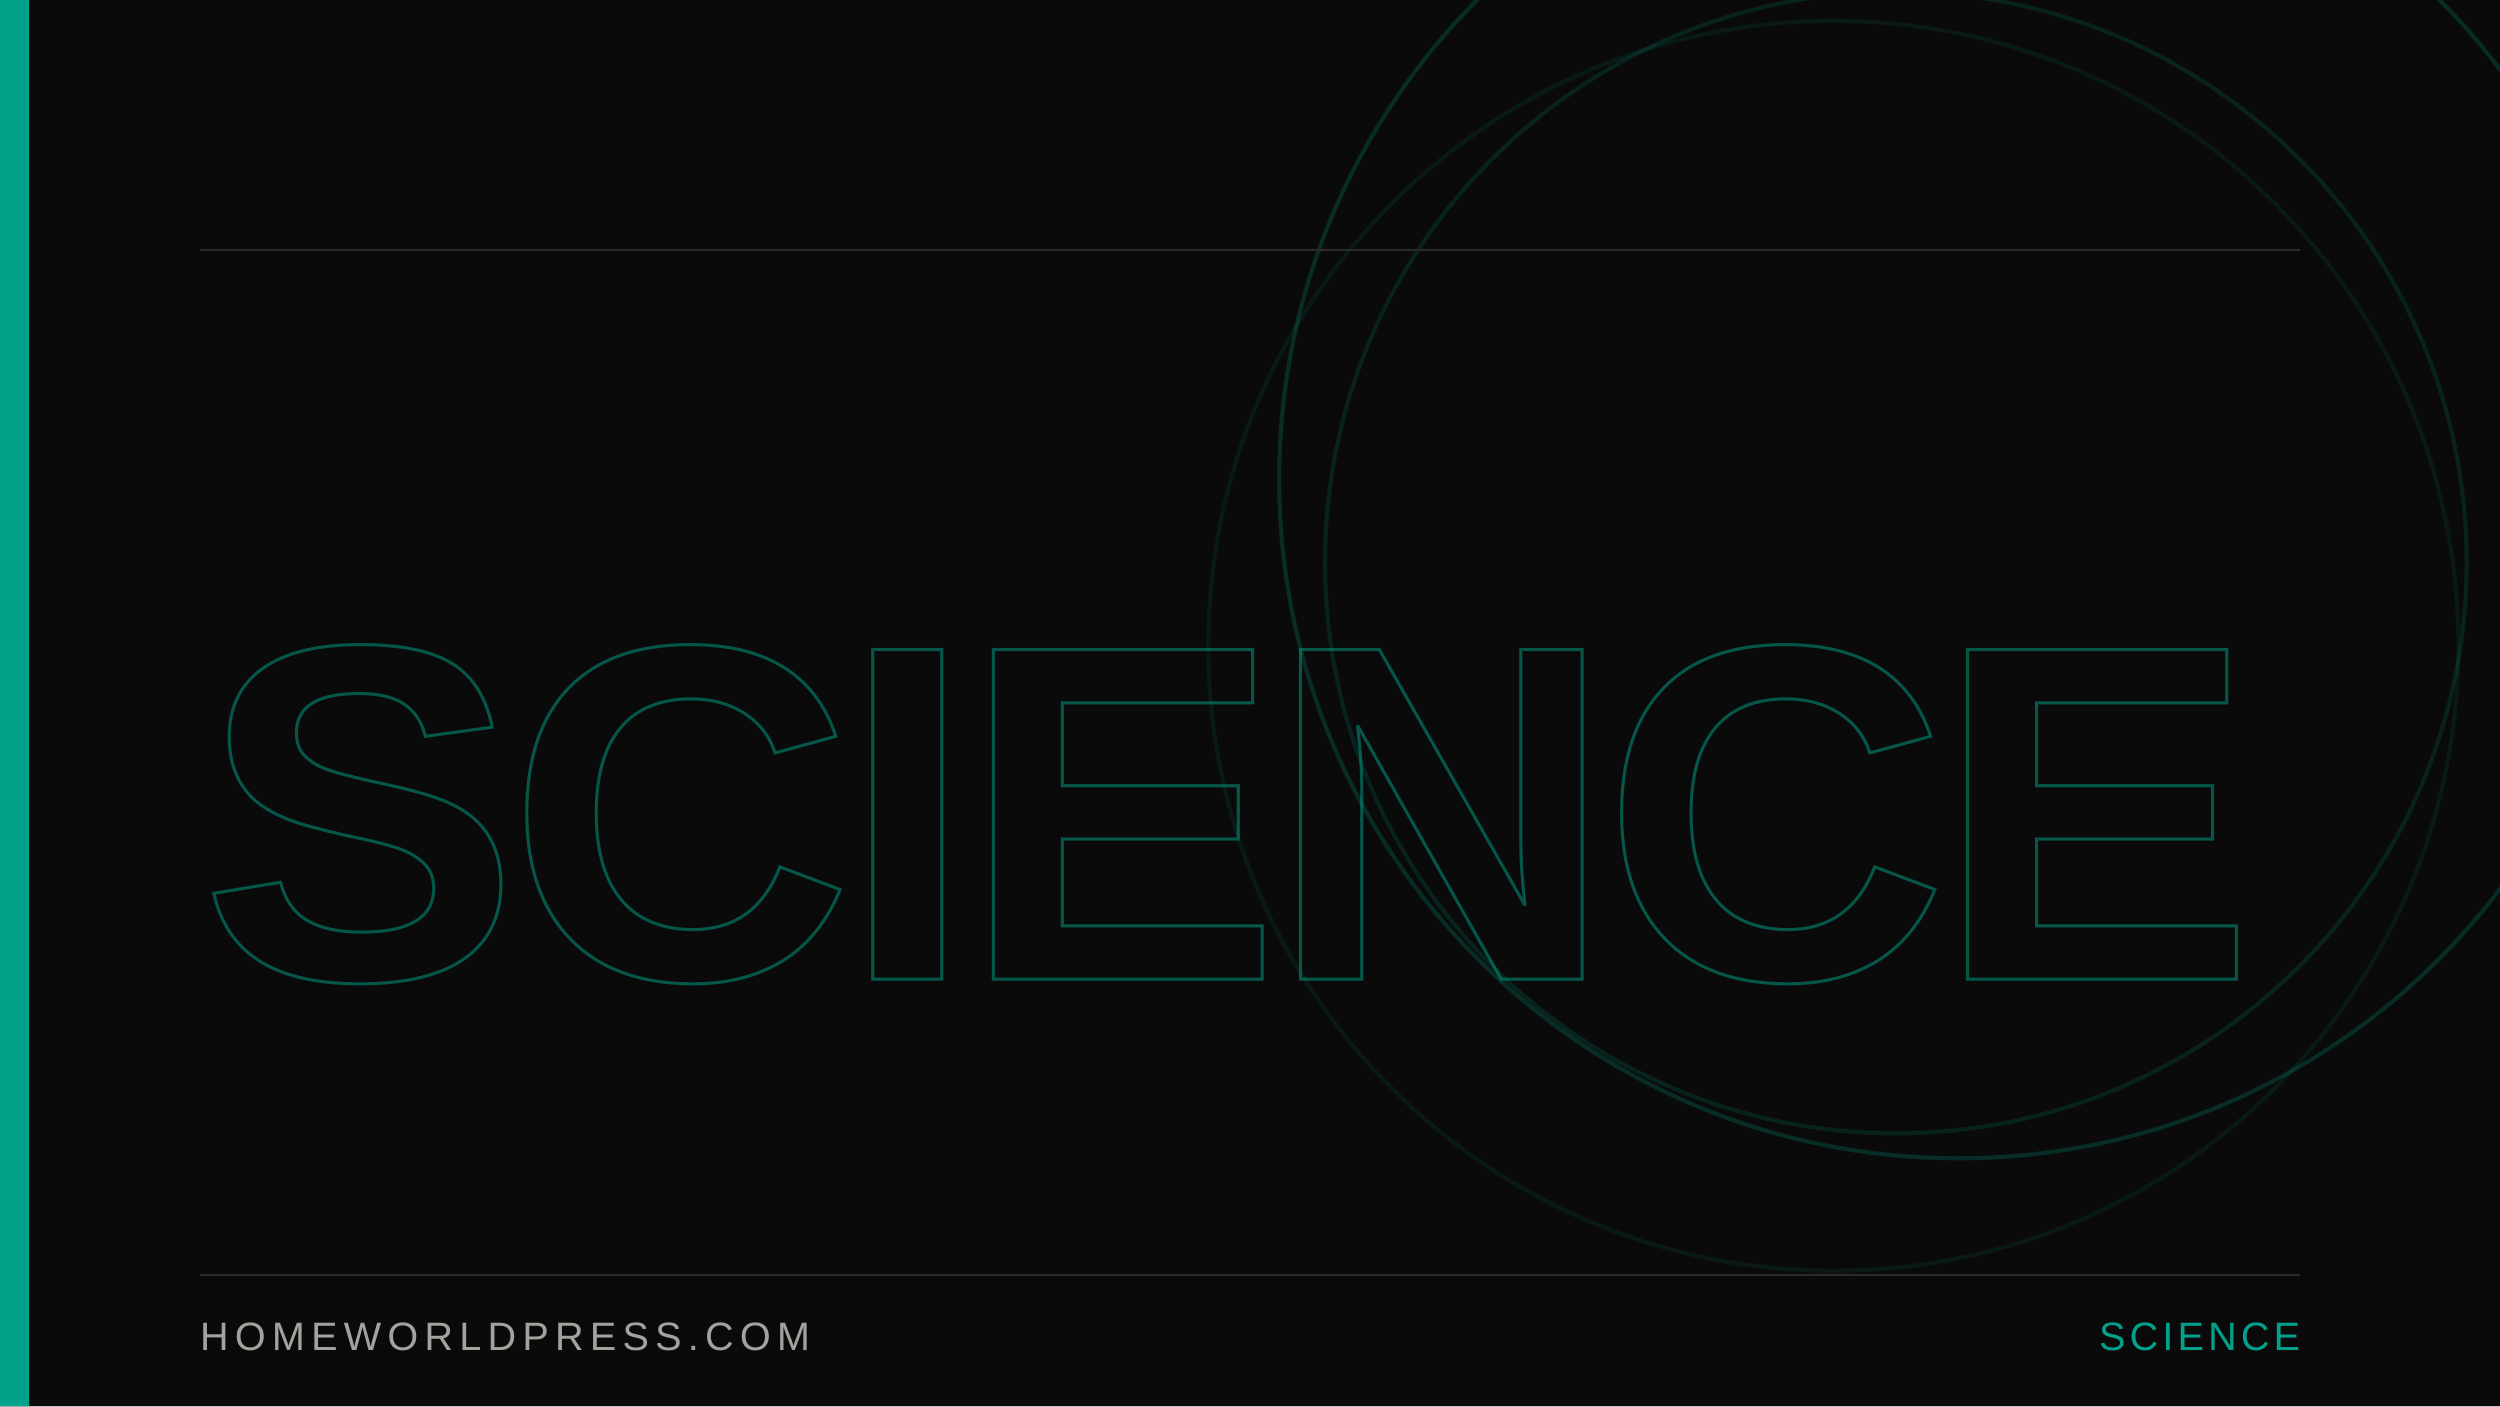
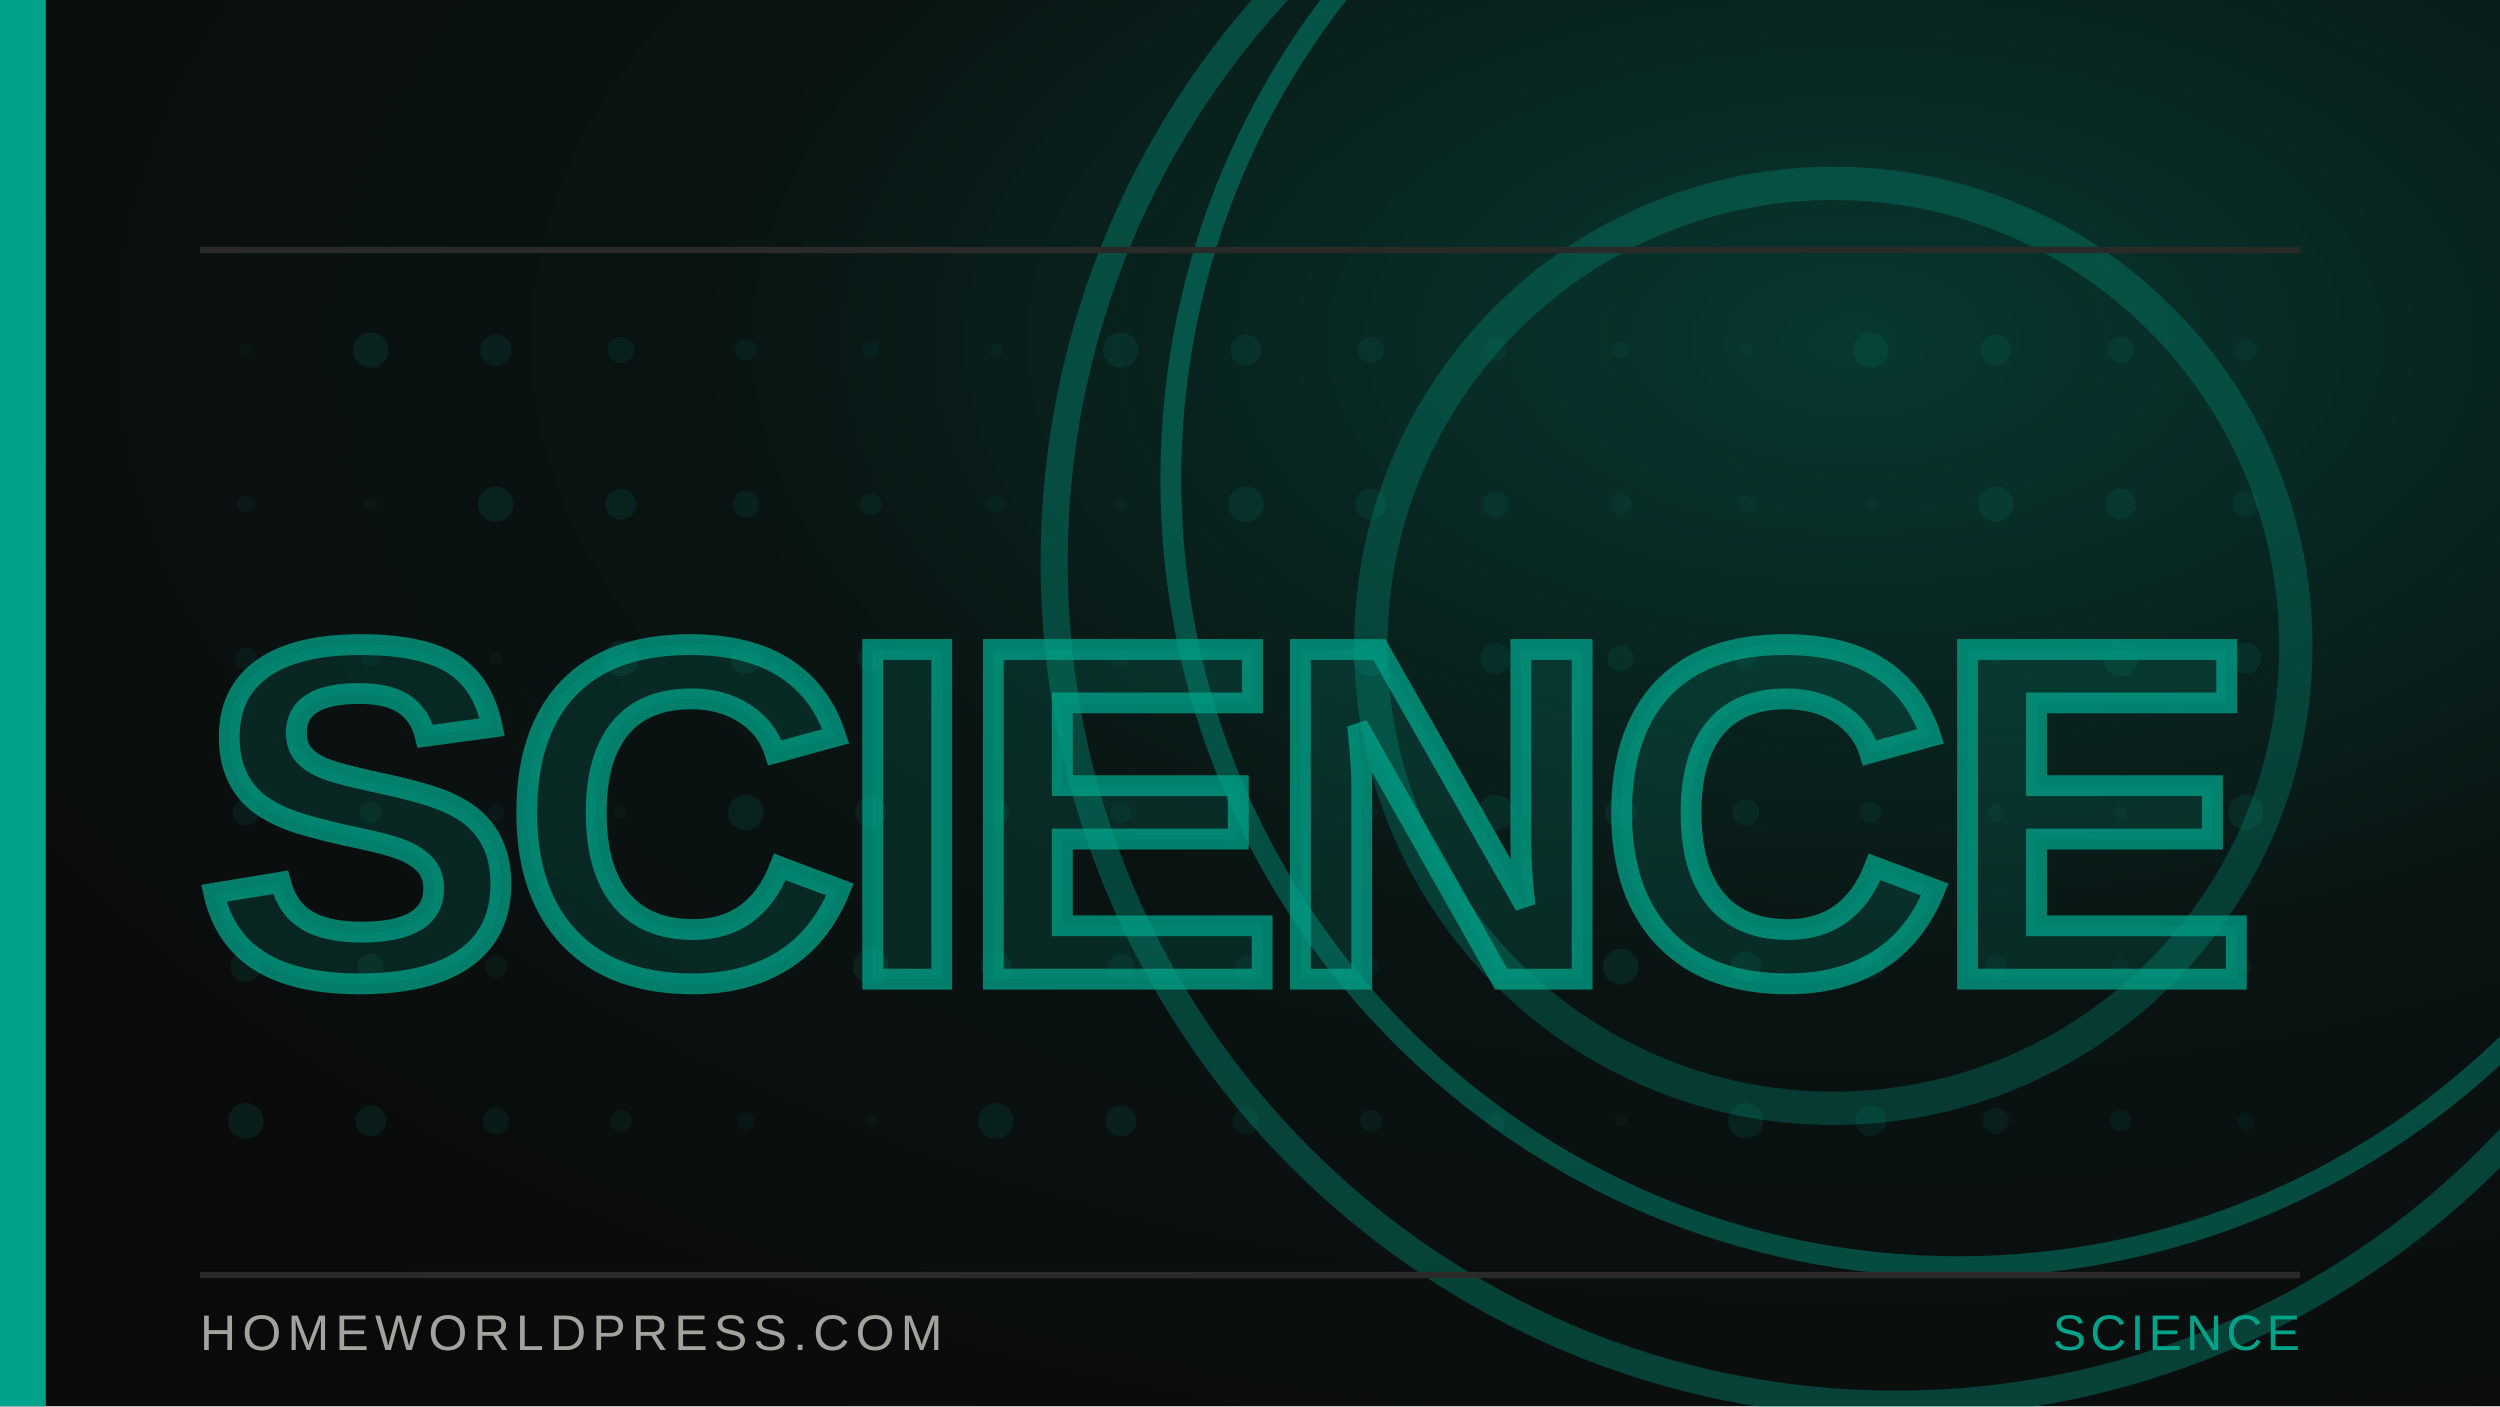
<svg xmlns="http://www.w3.org/2000/svg" width="1200" height="675" viewBox="0 0 1200 675" role="img">
+   <defs>
+     <radialGradient id="brilho" cx="0.74" cy="0.24" r="0.9">
+       <stop offset="0" stop-color="#00A389" stop-opacity="0.3" />
+       <stop offset="0.5" stop-color="#00A389" stop-opacity="0.07" />
+       <stop offset="1" stop-color="#00A389" stop-opacity="0" />
+     </radialGradient>
+   </defs>
  <rect width="1200" height="675" fill="#0A0A0A" />
-   <text x="96" y="470" font-family="Helvetica Neue, Arial, sans-serif" font-size="230" font-weight="700" fill="none" stroke="#00A389" stroke-width="1.5" opacity="0.5" letter-spacing="-6">SCIENCE</text>
-   <circle cx="940" cy="230" r="326" fill="none" stroke="#00A389" stroke-width="2" opacity="0.22" />
-   <circle cx="910" cy="270" r="274" fill="none" stroke="#00A389" stroke-width="2" opacity="0.16" />
-   <circle cx="880" cy="310" r="300" fill="none" stroke="#00A389" stroke-width="2" opacity="0.1" />
-   <rect x="0" y="0" width="14" height="675" fill="#00A389" />
-   <line x1="96" y1="120" x2="1104" y2="120" stroke="#2A2A28" stroke-width="1" />
-   <line x1="96" y1="612" x2="1104" y2="612" stroke="#2A2A28" stroke-width="1" />
-   <text x="96" y="648" font-family="Helvetica Neue, Arial, sans-serif" font-size="19" fill="#A3A39E" letter-spacing="3">HOMEWORLDPRESS.COM</text>
-   <text x="1104" y="648" text-anchor="end" font-family="Helvetica Neue, Arial, sans-serif" font-size="19" fill="#00A389" letter-spacing="2">SCIENCE</text>
+   <rect width="1200" height="675" fill="url(#brilho)" />
+   <circle cx="118" cy="168" r="3" fill="#00A389" opacity="0.05" />
+   <circle cx="178" cy="168" r="8.5" fill="#00A389" opacity="0.12" />
+   <circle cx="238" cy="168" r="7.4" fill="#00A389" opacity="0.106" />
+   <circle cx="298" cy="168" r="6.3" fill="#00A389" opacity="0.092" />
+   <circle cx="358" cy="168" r="5.2" fill="#00A389" opacity="0.078" />
+   <circle cx="418" cy="168" r="4.1" fill="#00A389" opacity="0.064" />
+   <circle cx="478" cy="168" r="3" fill="#00A389" opacity="0.05" />
+   <circle cx="538" cy="168" r="8.5" fill="#00A389" opacity="0.12" />
+   <circle cx="598" cy="168" r="7.4" fill="#00A389" opacity="0.106" />
+   <circle cx="658" cy="168" r="6.3" fill="#00A389" opacity="0.092" />
+   <circle cx="718" cy="168" r="5.2" fill="#00A389" opacity="0.078" />
+   <circle cx="778" cy="168" r="4.1" fill="#00A389" opacity="0.064" />
+   <circle cx="838" cy="168" r="3" fill="#00A389" opacity="0.05" />
+   <circle cx="898" cy="168" r="8.5" fill="#00A389" opacity="0.12" />
+   <circle cx="958" cy="168" r="7.4" fill="#00A389" opacity="0.106" />
+   <circle cx="1018" cy="168" r="6.3" fill="#00A389" opacity="0.092" />
+   <circle cx="1078" cy="168" r="5.2" fill="#00A389" opacity="0.078" />
+   <circle cx="118" cy="242" r="4.1" fill="#00A389" opacity="0.064" />
+   <circle cx="178" cy="242" r="3" fill="#00A389" opacity="0.05" />
+   <circle cx="238" cy="242" r="8.5" fill="#00A389" opacity="0.12" />
+   <circle cx="298" cy="242" r="7.4" fill="#00A389" opacity="0.106" />
+   <circle cx="358" cy="242" r="6.3" fill="#00A389" opacity="0.092" />
+   <circle cx="418" cy="242" r="5.2" fill="#00A389" opacity="0.078" />
+   <circle cx="478" cy="242" r="4.1" fill="#00A389" opacity="0.064" />
+   <circle cx="538" cy="242" r="3" fill="#00A389" opacity="0.05" />
+   <circle cx="598" cy="242" r="8.5" fill="#00A389" opacity="0.12" />
+   <circle cx="658" cy="242" r="7.4" fill="#00A389" opacity="0.106" />
+   <circle cx="718" cy="242" r="6.3" fill="#00A389" opacity="0.092" />
+   <circle cx="778" cy="242" r="5.2" fill="#00A389" opacity="0.078" />
+   <circle cx="838" cy="242" r="4.1" fill="#00A389" opacity="0.064" />
+   <circle cx="898" cy="242" r="3" fill="#00A389" opacity="0.05" />
+   <circle cx="958" cy="242" r="8.5" fill="#00A389" opacity="0.12" />
+   <circle cx="1018" cy="242" r="7.4" fill="#00A389" opacity="0.106" />
+   <circle cx="1078" cy="242" r="6.3" fill="#00A389" opacity="0.092" />
+   <circle cx="118" cy="316" r="5.2" fill="#00A389" opacity="0.078" />
+   <circle cx="178" cy="316" r="4.1" fill="#00A389" opacity="0.064" />
+   <circle cx="238" cy="316" r="3" fill="#00A389" opacity="0.05" />
+   <circle cx="298" cy="316" r="8.5" fill="#00A389" opacity="0.12" />
+   <circle cx="358" cy="316" r="7.4" fill="#00A389" opacity="0.106" />
+   <circle cx="418" cy="316" r="6.3" fill="#00A389" opacity="0.092" />
+   <circle cx="478" cy="316" r="5.2" fill="#00A389" opacity="0.078" />
+   <circle cx="538" cy="316" r="4.1" fill="#00A389" opacity="0.064" />
+   <circle cx="598" cy="316" r="3" fill="#00A389" opacity="0.05" />
+   <circle cx="658" cy="316" r="8.5" fill="#00A389" opacity="0.12" />
+   <circle cx="718" cy="316" r="7.4" fill="#00A389" opacity="0.106" />
+   <circle cx="778" cy="316" r="6.3" fill="#00A389" opacity="0.092" />
+   <circle cx="838" cy="316" r="5.2" fill="#00A389" opacity="0.078" />
+   <circle cx="898" cy="316" r="4.1" fill="#00A389" opacity="0.064" />
+   <circle cx="958" cy="316" r="3" fill="#00A389" opacity="0.05" />
+   <circle cx="1018" cy="316" r="8.5" fill="#00A389" opacity="0.12" />
+   <circle cx="1078" cy="316" r="7.4" fill="#00A389" opacity="0.106" />
+   <circle cx="118" cy="390" r="6.3" fill="#00A389" opacity="0.092" />
+   <circle cx="178" cy="390" r="5.2" fill="#00A389" opacity="0.078" />
+   <circle cx="238" cy="390" r="4.1" fill="#00A389" opacity="0.064" />
+   <circle cx="298" cy="390" r="3" fill="#00A389" opacity="0.05" />
+   <circle cx="358" cy="390" r="8.5" fill="#00A389" opacity="0.12" />
+   <circle cx="418" cy="390" r="7.4" fill="#00A389" opacity="0.106" />
+   <circle cx="478" cy="390" r="6.3" fill="#00A389" opacity="0.092" />
+   <circle cx="538" cy="390" r="5.2" fill="#00A389" opacity="0.078" />
+   <circle cx="598" cy="390" r="4.1" fill="#00A389" opacity="0.064" />
+   <circle cx="658" cy="390" r="3" fill="#00A389" opacity="0.05" />
+   <circle cx="718" cy="390" r="8.5" fill="#00A389" opacity="0.12" />
+   <circle cx="778" cy="390" r="7.4" fill="#00A389" opacity="0.106" />
+   <circle cx="838" cy="390" r="6.3" fill="#00A389" opacity="0.092" />
+   <circle cx="898" cy="390" r="5.2" fill="#00A389" opacity="0.078" />
+   <circle cx="958" cy="390" r="4.1" fill="#00A389" opacity="0.064" />
+   <circle cx="1018" cy="390" r="3" fill="#00A389" opacity="0.05" />
+   <circle cx="1078" cy="390" r="8.5" fill="#00A389" opacity="0.12" />
+   <circle cx="118" cy="464" r="7.4" fill="#00A389" opacity="0.106" />
+   <circle cx="178" cy="464" r="6.3" fill="#00A389" opacity="0.092" />
+   <circle cx="238" cy="464" r="5.2" fill="#00A389" opacity="0.078" />
+   <circle cx="298" cy="464" r="4.1" fill="#00A389" opacity="0.064" />
+   <circle cx="358" cy="464" r="3" fill="#00A389" opacity="0.05" />
+   <circle cx="418" cy="464" r="8.5" fill="#00A389" opacity="0.12" />
+   <circle cx="478" cy="464" r="7.4" fill="#00A389" opacity="0.106" />
+   <circle cx="538" cy="464" r="6.3" fill="#00A389" opacity="0.092" />
+   <circle cx="598" cy="464" r="5.2" fill="#00A389" opacity="0.078" />
+   <circle cx="658" cy="464" r="4.1" fill="#00A389" opacity="0.064" />
+   <circle cx="718" cy="464" r="3" fill="#00A389" opacity="0.05" />
+   <circle cx="778" cy="464" r="8.5" fill="#00A389" opacity="0.12" />
+   <circle cx="838" cy="464" r="7.4" fill="#00A389" opacity="0.106" />
+   <circle cx="898" cy="464" r="6.3" fill="#00A389" opacity="0.092" />
+   <circle cx="958" cy="464" r="5.2" fill="#00A389" opacity="0.078" />
+   <circle cx="1018" cy="464" r="4.1" fill="#00A389" opacity="0.064" />
+   <circle cx="1078" cy="464" r="3" fill="#00A389" opacity="0.05" />
+   <circle cx="118" cy="538" r="8.5" fill="#00A389" opacity="0.12" />
+   <circle cx="178" cy="538" r="7.4" fill="#00A389" opacity="0.106" />
+   <circle cx="238" cy="538" r="6.3" fill="#00A389" opacity="0.092" />
+   <circle cx="298" cy="538" r="5.2" fill="#00A389" opacity="0.078" />
+   <circle cx="358" cy="538" r="4.1" fill="#00A389" opacity="0.064" />
+   <circle cx="418" cy="538" r="3" fill="#00A389" opacity="0.05" />
+   <circle cx="478" cy="538" r="8.5" fill="#00A389" opacity="0.12" />
+   <circle cx="538" cy="538" r="7.4" fill="#00A389" opacity="0.106" />
+   <circle cx="598" cy="538" r="6.3" fill="#00A389" opacity="0.092" />
+   <circle cx="658" cy="538" r="5.2" fill="#00A389" opacity="0.078" />
+   <circle cx="718" cy="538" r="4.1" fill="#00A389" opacity="0.064" />
+   <circle cx="778" cy="538" r="3" fill="#00A389" opacity="0.05" />
+   <circle cx="838" cy="538" r="8.5" fill="#00A389" opacity="0.12" />
+   <circle cx="898" cy="538" r="7.4" fill="#00A389" opacity="0.106" />
+   <circle cx="958" cy="538" r="6.3" fill="#00A389" opacity="0.092" />
+   <circle cx="1018" cy="538" r="5.2" fill="#00A389" opacity="0.078" />
+   <circle cx="1078" cy="538" r="4.1" fill="#00A389" opacity="0.064" />
+   <circle cx="940" cy="230" r="378" fill="none" stroke="#00A389" stroke-width="10" opacity="0.4" />
+   <circle cx="910" cy="270" r="404" fill="none" stroke="#00A389" stroke-width="13" opacity="0.34" />
+   <circle cx="880" cy="310" r="222" fill="none" stroke="#00A389" stroke-width="16" opacity="0.28" />
+   <text x="96" y="470" font-family="Helvetica Neue, Arial, sans-serif" font-size="230" font-weight="700" fill="#00A389" fill-opacity="0.16" stroke="#00A389" stroke-width="10" stroke-opacity="0.75" letter-spacing="-6">SCIENCE</text>
+   <rect x="0" y="0" width="22" height="675" fill="#00A389" />
+   <line x1="96" y1="120" x2="1104" y2="120" stroke="#2A2A28" stroke-width="3" />
+   <line x1="96" y1="612" x2="1104" y2="612" stroke="#2A2A28" stroke-width="3" />
+   <text x="96" y="648" font-family="Helvetica Neue, Arial, sans-serif" font-size="24" fill="#A3A39E" letter-spacing="3">HOMEWORLDPRESS.COM</text>
+   <text x="1104" y="648" text-anchor="end" font-family="Helvetica Neue, Arial, sans-serif" font-size="24" fill="#00A389" letter-spacing="2">SCIENCE</text>
</svg>
